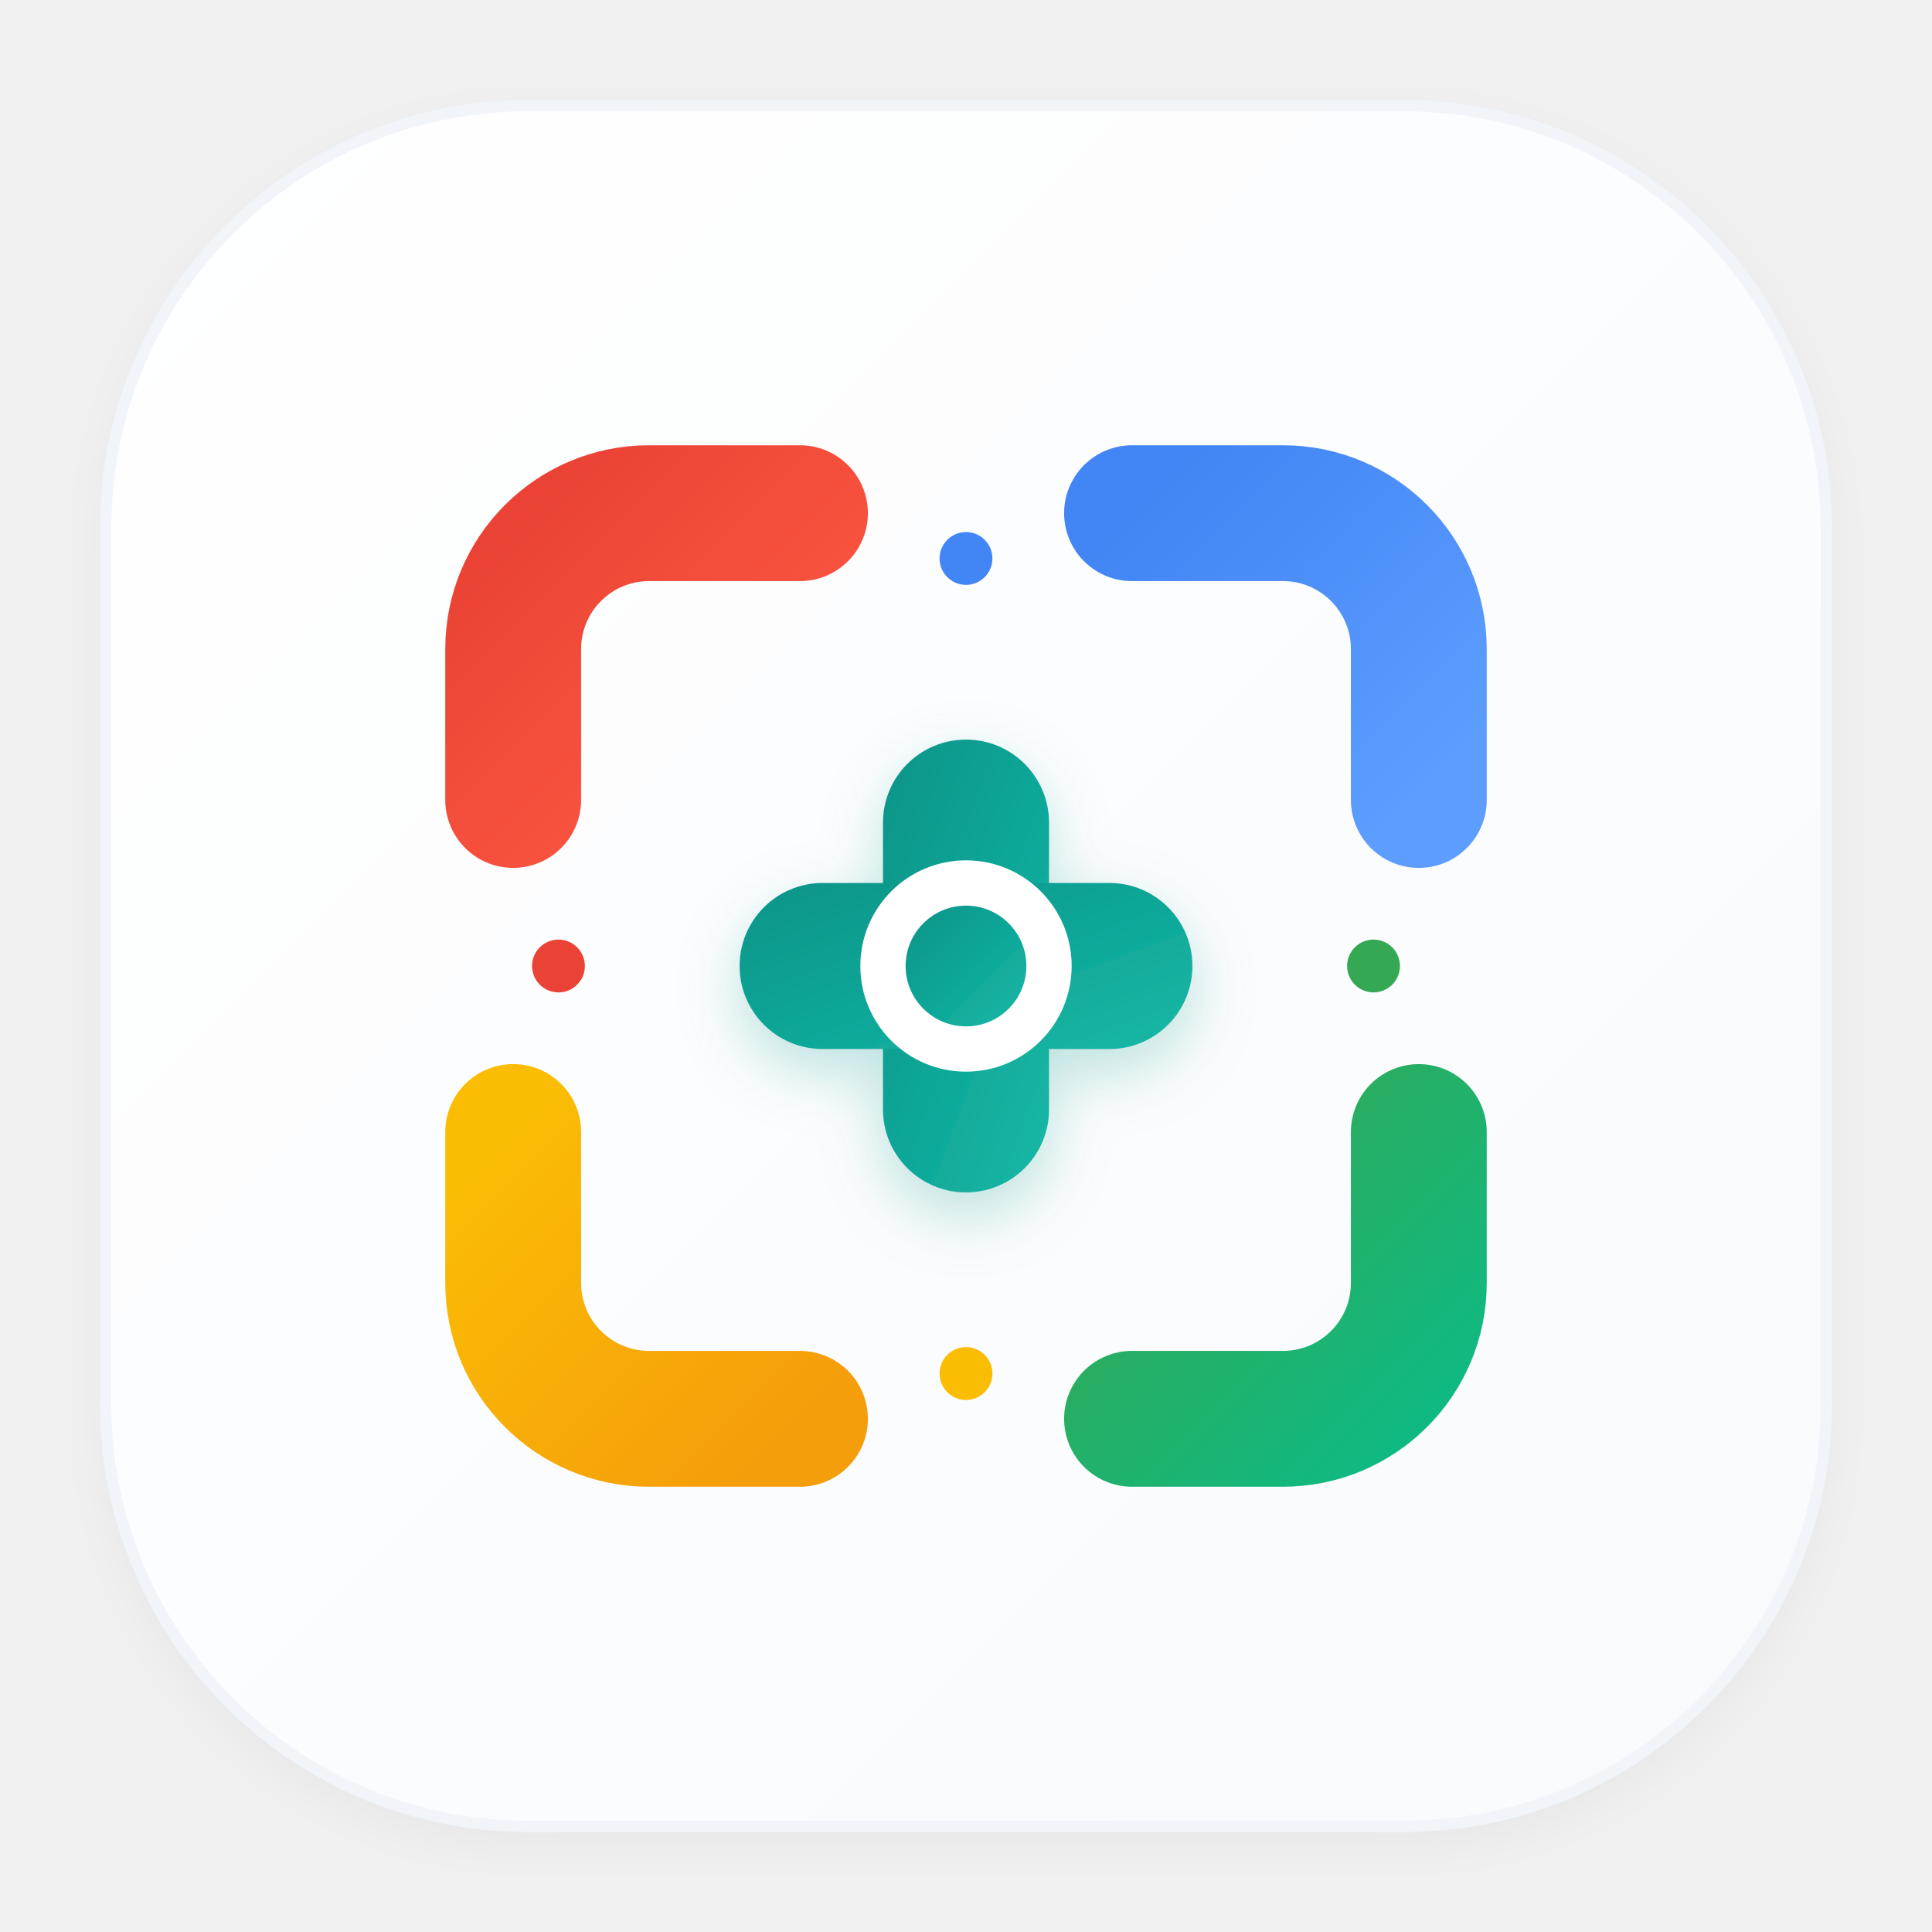
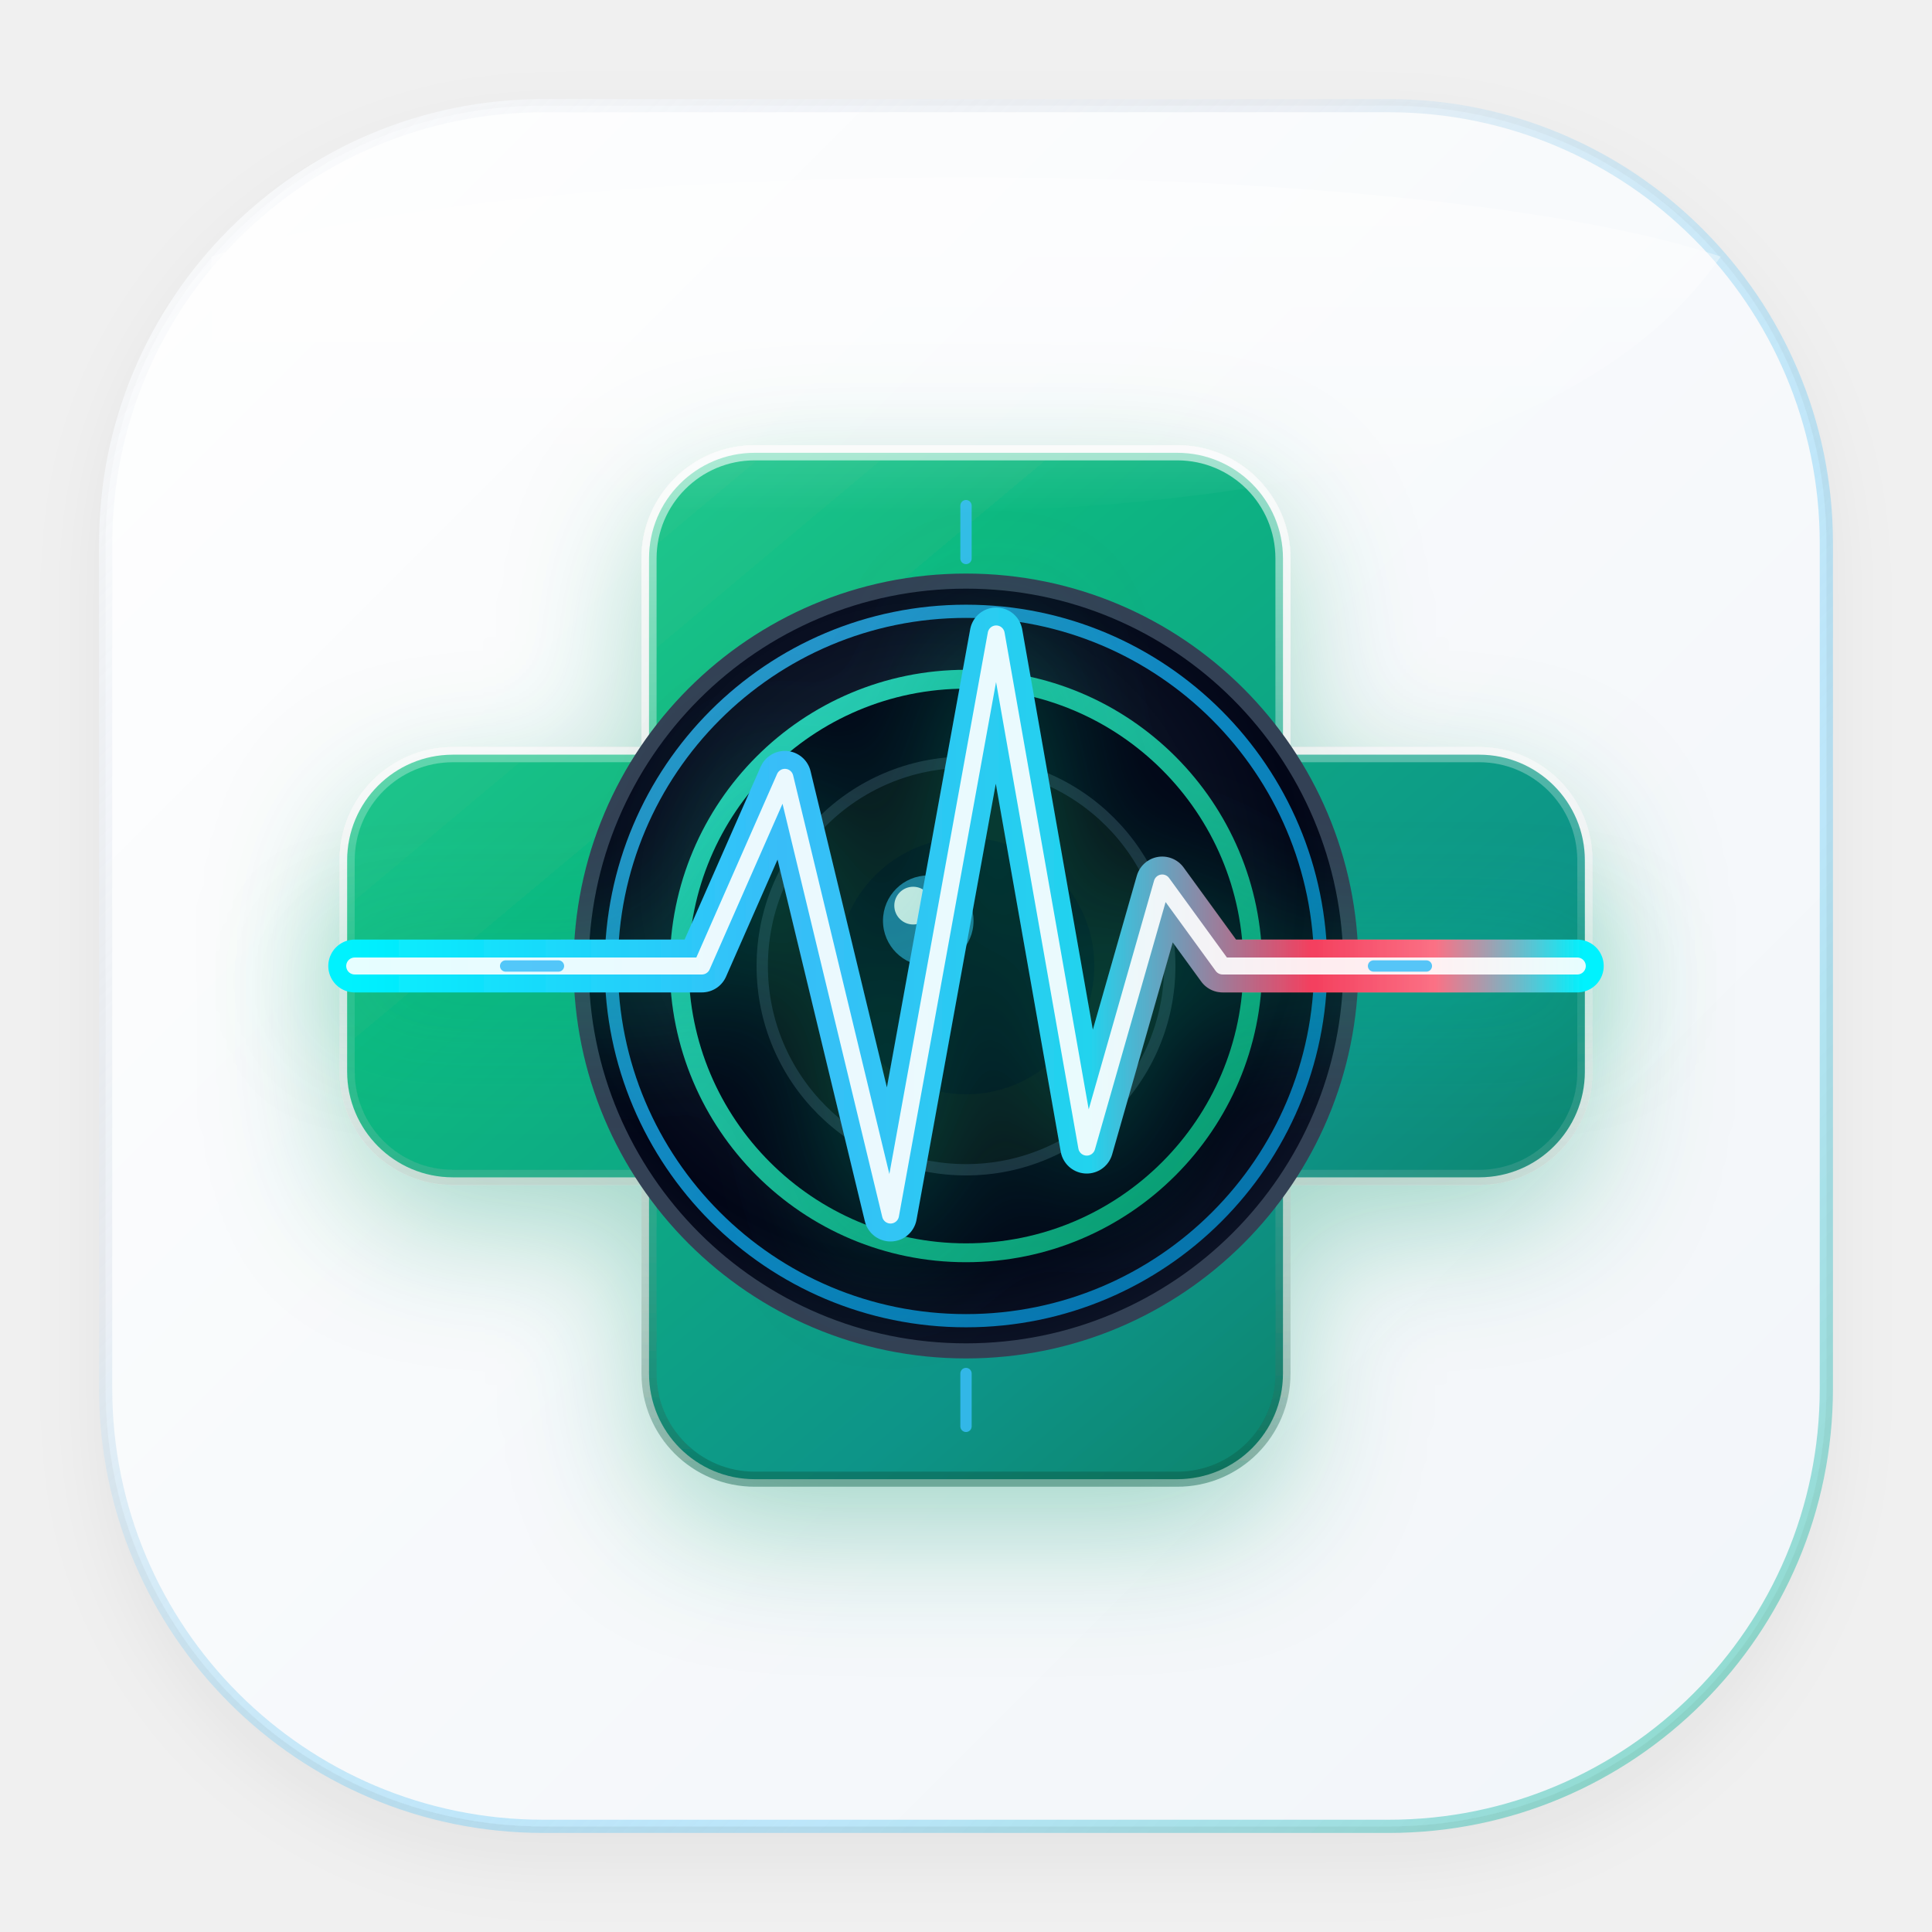
<svg xmlns="http://www.w3.org/2000/svg" width="96" height="96" viewBox="0 0 512 512" fill="none">
  <defs>
-     <filter id="elevShadow" x="-10%" y="-10%" width="120%" height="120%" filterUnits="userSpaceOnUse">
-       <feDropShadow dx="0" dy="16" stdDeviation="20" flood-color="#0F172A" flood-opacity="0.10" />
-       <feDropShadow dx="0" dy="4" stdDeviation="6" flood-color="#0F172A" flood-opacity="0.04" />
+     <filter id="ambientShadow" x="-15%" y="-15%" width="130%" height="130%" filterUnits="userSpaceOnUse">
+       <feDropShadow dx="0" dy="24" stdDeviation="28" flood-color="#0F172A" flood-opacity="0.14" />
+       <feDropShadow dx="0" dy="8" stdDeviation="10" flood-color="#0F172A" flood-opacity="0.06" />
    </filter>
-     <filter id="glowEffect" x="-20%" y="-20%" width="140%" height="140%" filterUnits="userSpaceOnUse">
-       <feDropShadow dx="0" dy="6" stdDeviation="8" flood-color="#0D9488" flood-opacity="0.25" />
+     <filter id="neonGlow" x="-30%" y="-30%" width="160%" height="160%" filterUnits="userSpaceOnUse">
+       <feDropShadow dx="0" dy="0" stdDeviation="12" flood-color="#00F2FE" flood-opacity="0.65" />
+       <feDropShadow dx="0" dy="4" stdDeviation="16" flood-color="#10B981" flood-opacity="0.45" />
    </filter>
-     <linearGradient id="bgGrad" x1="0%" y1="0%" x2="100%" y2="100%">
+     <filter id="crossGlow" x="-20%" y="-20%" width="140%" height="140%" filterUnits="userSpaceOnUse">
+       <feDropShadow dx="0" dy="12" stdDeviation="18" flood-color="#059669" flood-opacity="0.35" />
+     </filter>
+     <linearGradient id="glassCanvas" x1="0%" y1="0%" x2="100%" y2="100%">
      <stop offset="0%" stop-color="#FFFFFF" />
-       <stop offset="100%" stop-color="#F8FAFC" />
+       <stop offset="45%" stop-color="#F8FAFC" />
+       <stop offset="100%" stop-color="#F1F5F9" />
    </linearGradient>
-     <linearGradient id="redGrad" x1="0%" y1="0%" x2="100%" y2="100%">
-       <stop offset="0%" stop-color="#EA4335" />
-       <stop offset="100%" stop-color="#FF5A43" />
+     <linearGradient id="rimStroke" x1="0%" y1="0%" x2="100%" y2="100%">
+       <stop offset="0%" stop-color="#FFFFFF" stop-opacity="0.9" />
+       <stop offset="35%" stop-color="#E2E8F0" stop-opacity="0.6" />
+       <stop offset="70%" stop-color="#38BDF8" stop-opacity="0.3" />
+       <stop offset="100%" stop-color="#10B981" stop-opacity="0.5" />
    </linearGradient>
-     <linearGradient id="blueGrad" x1="0%" y1="0%" x2="100%" y2="100%">
-       <stop offset="0%" stop-color="#4285F4" />
-       <stop offset="100%" stop-color="#5C9DFF" />
+     <linearGradient id="emeraldGlass" x1="0%" y1="0%" x2="100%" y2="100%">
+       <stop offset="0%" stop-color="#34D399" />
+       <stop offset="30%" stop-color="#10B981" />
+       <stop offset="70%" stop-color="#0D9488" />
+       <stop offset="100%" stop-color="#047857" />
    </linearGradient>
-     <linearGradient id="greenGrad" x1="0%" y1="0%" x2="100%" y2="100%">
-       <stop offset="0%" stop-color="#34A853" />
-       <stop offset="100%" stop-color="#10B981" />
+     <linearGradient id="crossBevel" x1="0%" y1="0%" x2="0%" y2="100%">
+       <stop offset="0%" stop-color="#FFFFFF" stop-opacity="0.6" />
+       <stop offset="50%" stop-color="#FFFFFF" stop-opacity="0.1" />
+       <stop offset="100%" stop-color="#064E3B" stop-opacity="0.4" />
    </linearGradient>
-     <linearGradient id="yellowGrad" x1="0%" y1="0%" x2="100%" y2="100%">
-       <stop offset="0%" stop-color="#FBBC04" />
-       <stop offset="100%" stop-color="#F59E0B" />
+     <radialGradient id="lensBarrel" cx="45%" cy="40%" r="65%">
+       <stop offset="0%" stop-color="#1E293B" />
+       <stop offset="40%" stop-color="#0F172A" />
+       <stop offset="75%" stop-color="#020617" />
+       <stop offset="100%" stop-color="#0F172A" />
+     </radialGradient>
+     <linearGradient id="irisRing1" x1="0%" y1="0%" x2="100%" y2="100%">
+       <stop offset="0%" stop-color="#38BDF8" />
+       <stop offset="50%" stop-color="#0EA5E9" />
+       <stop offset="100%" stop-color="#0284C7" />
    </linearGradient>
-     <linearGradient id="tealCenter" x1="0%" y1="0%" x2="100%" y2="100%">
-       <stop offset="0%" stop-color="#0D9488" />
-       <stop offset="100%" stop-color="#14B8A6" />
+     <linearGradient id="irisRing2" x1="0%" y1="0%" x2="100%" y2="100%">
+       <stop offset="0%" stop-color="#2DD4BF" />
+       <stop offset="100%" stop-color="#059669" />
+     </linearGradient>
+     <linearGradient id="pulseElectric" x1="0%" y1="0%" x2="100%" y2="0%">
+       <stop offset="0%" stop-color="#00F2FE" />
+       <stop offset="35%" stop-color="#38BDF8" />
+       <stop offset="60%" stop-color="#22D3EE" />
+       <stop offset="78%" stop-color="#F43F5E" />
+       <stop offset="88%" stop-color="#FB7185" />
+       <stop offset="100%" stop-color="#00F2FE" />
+     </linearGradient>
+     <linearGradient id="specularArc" x1="0%" y1="0%" x2="0%" y2="100%">
+       <stop offset="0%" stop-color="#FFFFFF" stop-opacity="0.75" />
+       <stop offset="100%" stop-color="#FFFFFF" stop-opacity="0" />
    </linearGradient>
  </defs>
-   <rect x="28" y="28" width="456" height="456" rx="112" fill="url(#bgGrad)" filter="url(#elevShadow)" />
-   <rect x="28" y="28" width="456" height="456" rx="112" stroke="#F1F5F9" stroke-width="3" />
-   <g stroke-linecap="round" stroke-linejoin="round" stroke-width="36">
-     <path d="M 136 212 V 172 C 136 152.12 152.12 136 172 136 H 212" stroke="url(#redGrad)" />
-     <path d="M 300 136 H 340 C 359.88 136 376 152.12 376 172 V 212" stroke="url(#blueGrad)" />
-     <path d="M 376 300 V 340 C 376 359.88 359.88 376 340 376 H 300" stroke="url(#greenGrad)" />
-     <path d="M 212 376 H 172 C 152.12 376 136 359.88 136 340 V 300" stroke="url(#yellowGrad)" />
+   <rect x="28" y="28" width="456" height="456" rx="116" fill="url(#glassCanvas)" filter="url(#ambientShadow)" />
+   <rect x="28" y="28" width="456" height="456" rx="116" stroke="url(#rimStroke)" stroke-width="3.5" />
+   <g filter="url(#crossGlow)">
+     <path d="       M 200 120        H 312        A 28 28 0 0 1 340 148        V 200        H 392        A 28 28 0 0 1 420 228        V 284        A 28 28 0 0 1 392 312        H 340        V 364        A 28 28 0 0 1 312 392        H 200        A 28 28 0 0 1 172 364        V 312        H 120        A 28 28 0 0 1 92 284        V 228        A 28 28 0 0 1 120 200        H 172        V 148        A 28 28 0 0 1 200 120        Z" fill="url(#emeraldGlass)" />
+     <path d="       M 200 120        H 312        A 28 28 0 0 1 340 148        V 200        H 392        A 28 28 0 0 1 420 228        V 284        A 28 28 0 0 1 392 312        H 340        V 364        A 28 28 0 0 1 312 392        H 200        A 28 28 0 0 1 172 364        V 312        H 120        A 28 28 0 0 1 92 284        V 228        A 28 28 0 0 1 120 200        H 172        V 148        A 28 28 0 0 1 200 120        Z" stroke="url(#crossBevel)" stroke-width="4" />
  </g>
-   <g filter="url(#glowEffect)">
-     <rect x="234" y="196" width="44" height="120" rx="22" fill="url(#tealCenter)" />
-     <rect x="196" y="234" width="120" height="44" rx="22" fill="url(#tealCenter)" />
-     <circle cx="256" cy="256" r="28" fill="#FFFFFF" />
-     <circle cx="256" cy="256" r="16" fill="url(#tealCenter)" />
+   <g>
+     <circle cx="256" cy="256" r="102" fill="url(#lensBarrel)" stroke="#334155" stroke-width="4" />
+     <circle cx="256" cy="256" r="94" stroke="url(#irisRing1)" stroke-width="3.5" opacity="0.8" />
+     <circle cx="256" cy="256" r="76" fill="#020617" stroke="url(#irisRing2)" stroke-width="5" />
+     <circle cx="256" cy="256" r="54" fill="#090D16" stroke="#1E293B" stroke-width="3" />
+     <circle cx="256" cy="256" r="34" fill="#020617" />
+     <circle cx="246" cy="244" r="12" fill="#38BDF8" opacity="0.6" />
+     <circle cx="242" cy="240" r="5" fill="#FFFFFF" opacity="0.9" />
  </g>
-   <circle cx="256" cy="148" r="7" fill="#4285F4" />
-   <circle cx="364" cy="256" r="7" fill="#34A853" />
-   <circle cx="256" cy="364" r="7" fill="#FBBC04" />
-   <circle cx="148" cy="256" r="7" fill="#EA4335" />
+   <g filter="url(#neonGlow)">
+     <path d="       M 94 256        H 162        L 186 256        L 208 206        L 236 322        L 264 168        L 288 304        L 308 234        L 324 256        H 418" stroke="url(#pulseElectric)" stroke-width="14" stroke-linecap="round" stroke-linejoin="round" />
+     <path d="       M 94 256        H 162        L 186 256        L 208 206        L 236 322        L 264 168        L 288 304        L 308 234        L 324 256        H 418" stroke="#FFFFFF" stroke-width="4.5" stroke-linecap="round" stroke-linejoin="round" opacity="0.9" />
+   </g>
+   <g stroke="#38BDF8" stroke-width="3" stroke-linecap="round" opacity="0.85">
+     <line x1="256" y1="134" x2="256" y2="148" />
+     <line x1="256" y1="364" x2="256" y2="378" />
+     <line x1="134" y1="256" x2="148" y2="256" />
+     <line x1="364" y1="256" x2="378" y2="256" />
+   </g>
+   <path d="     M 56 68      C 140 40 372 40 456 68      C 420 120 320 156 56 124      Z" fill="url(#specularArc)" opacity="0.65" />
</svg>
